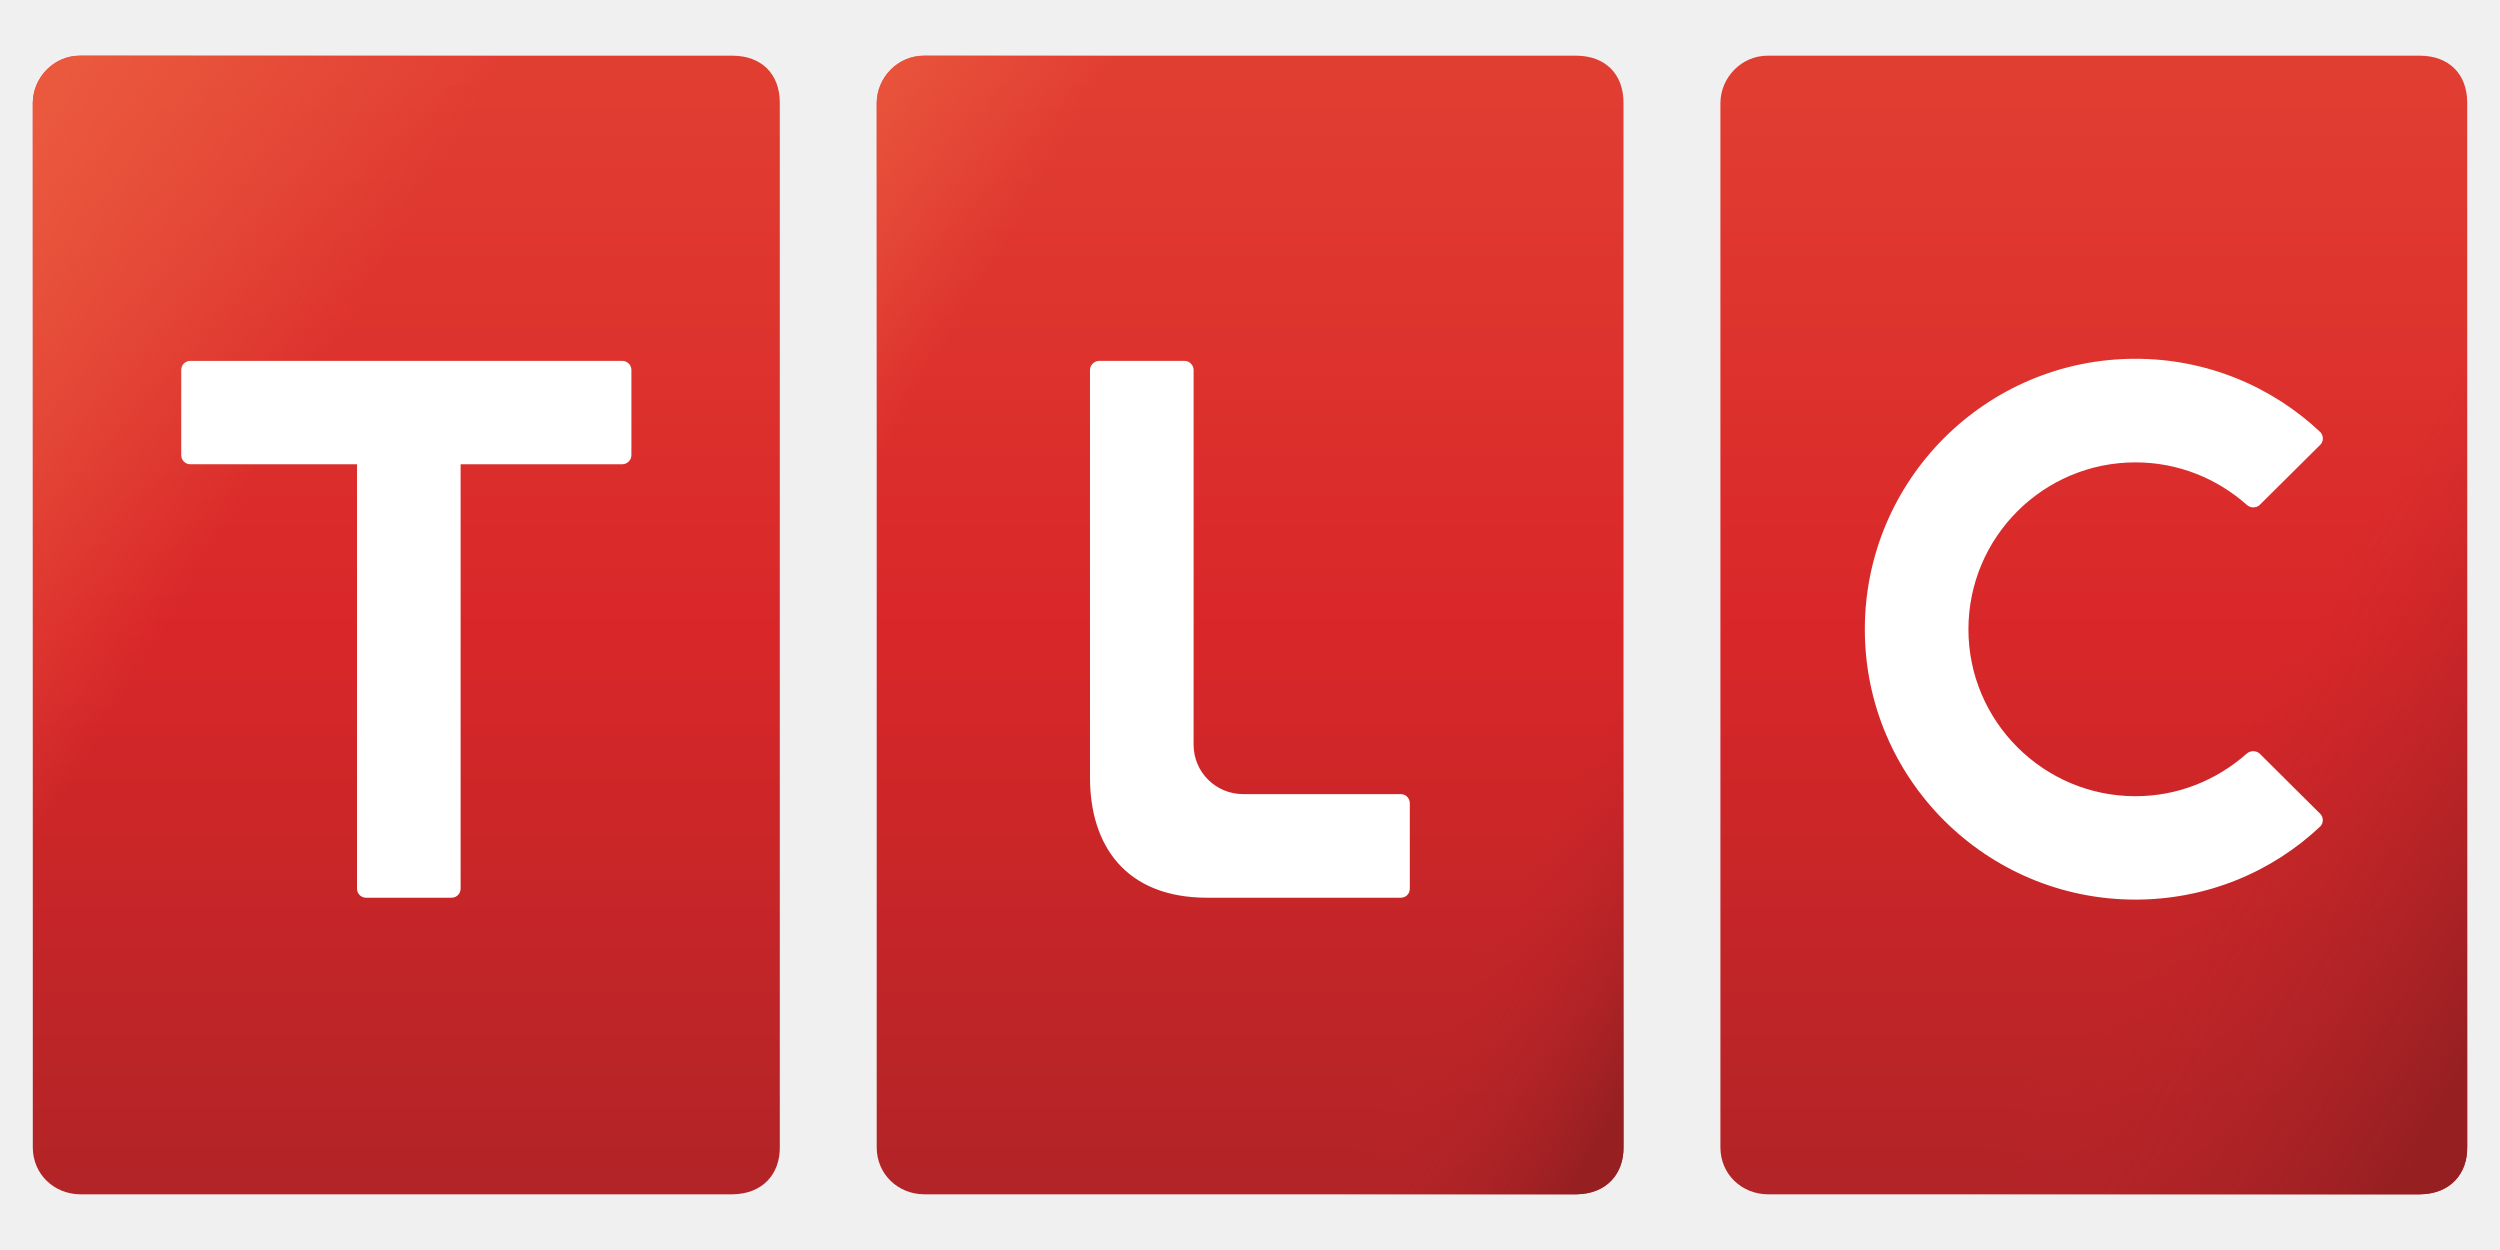
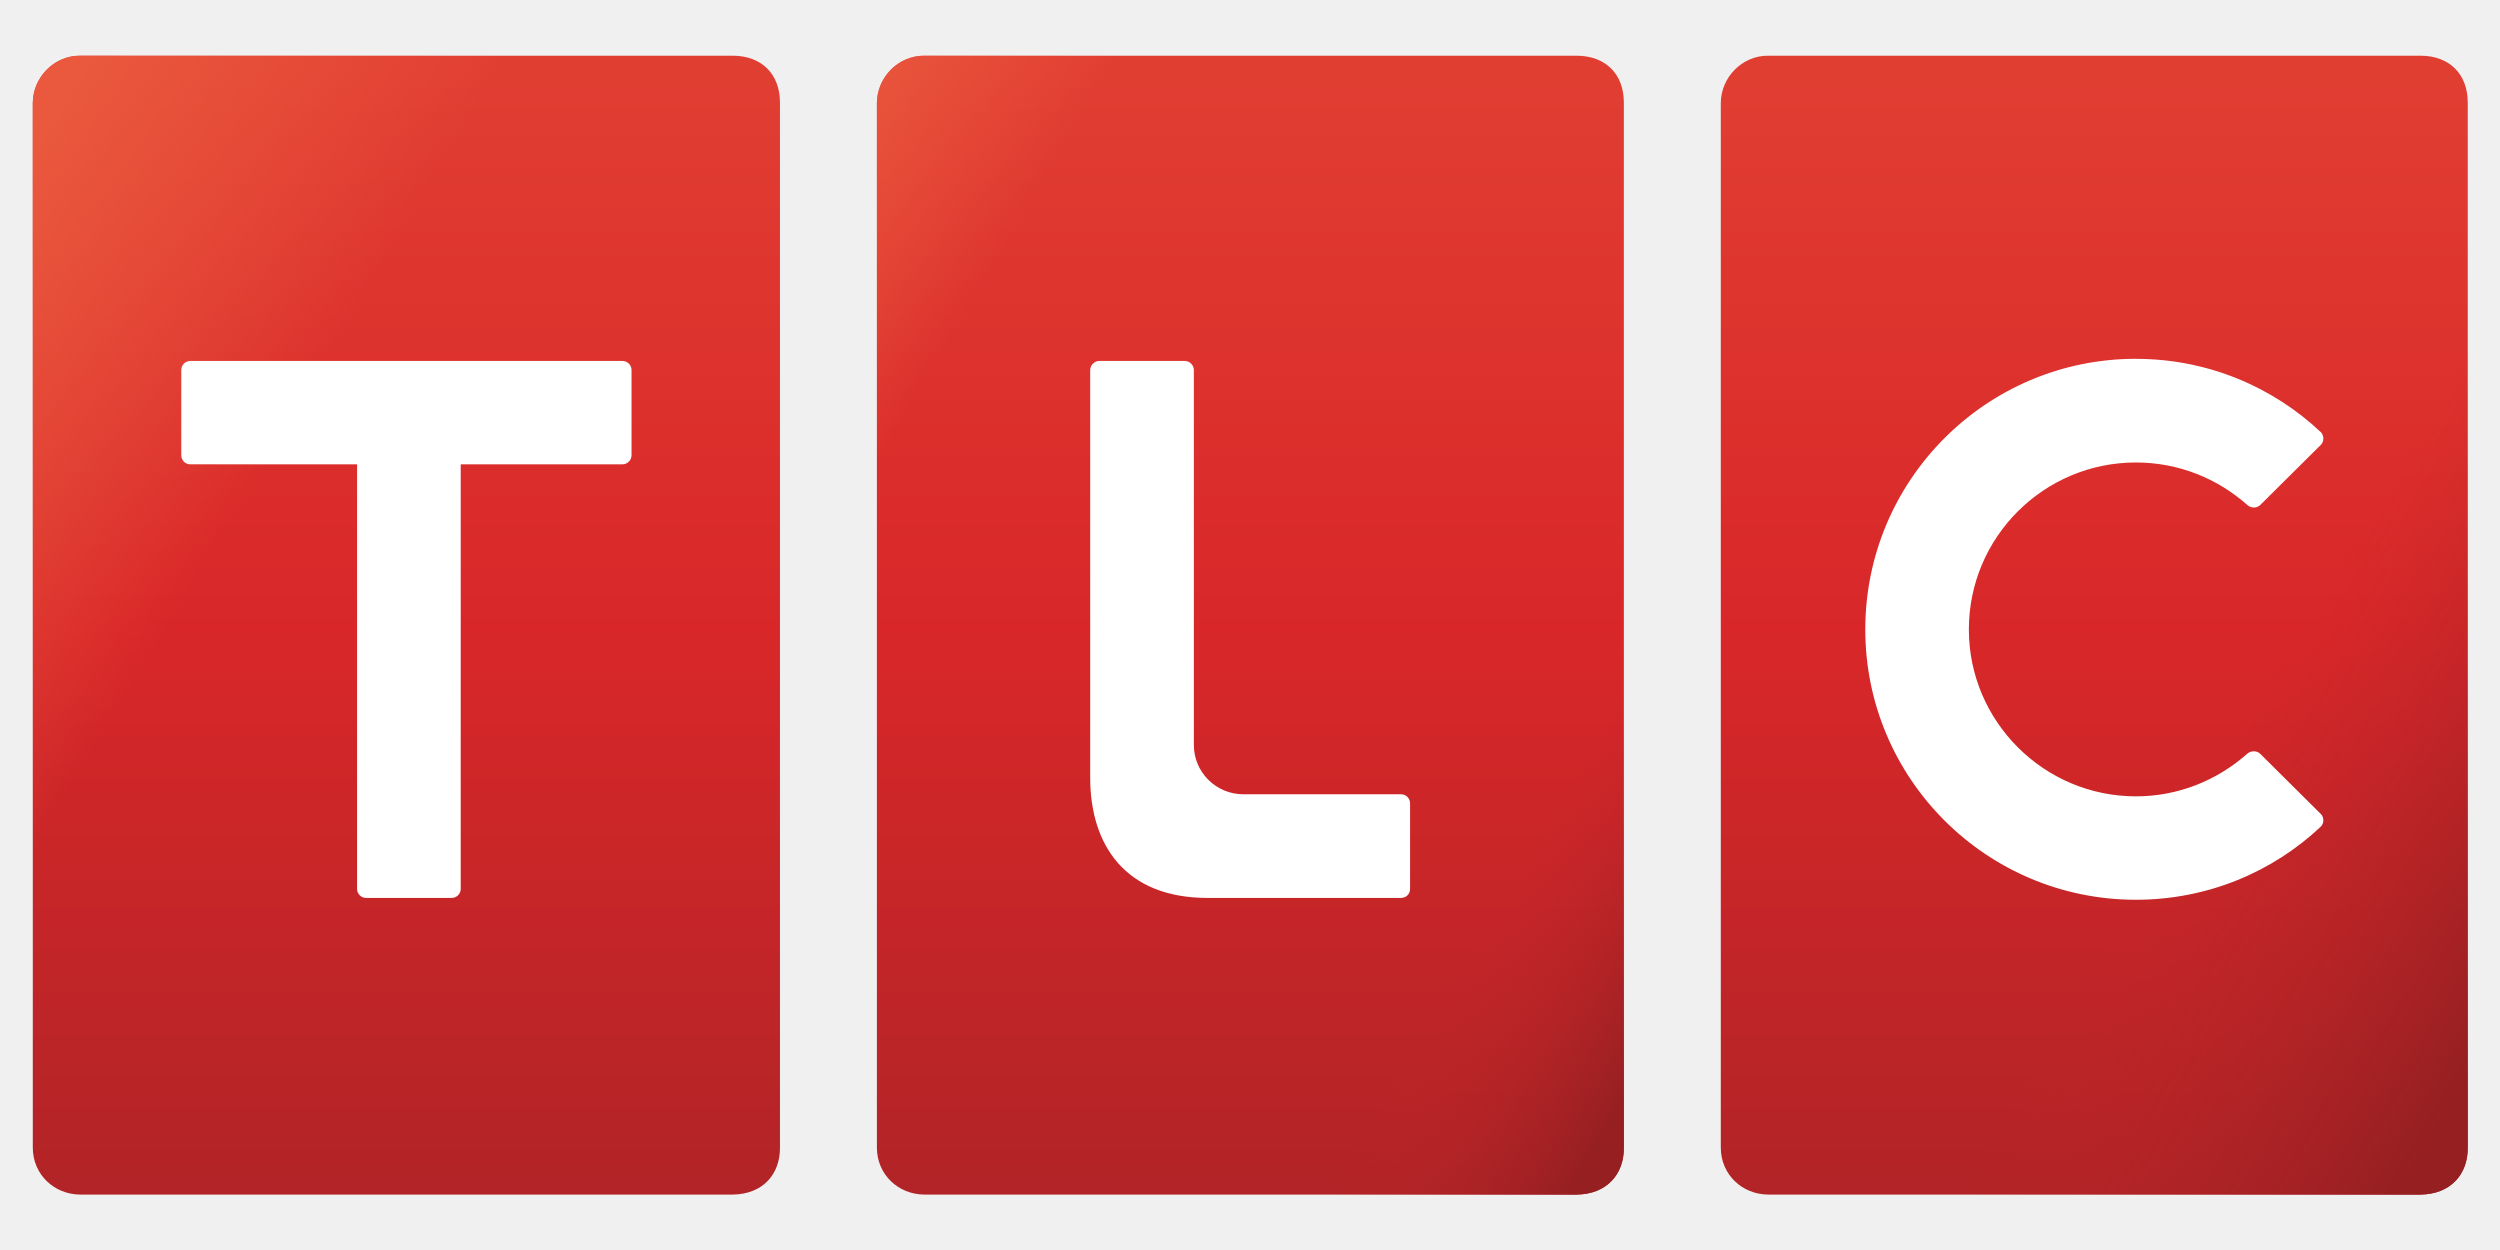
- <svg xmlns="http://www.w3.org/2000/svg" xmlns:xlink="http://www.w3.org/1999/xlink" version="1.1" width="128" height="64">
-   <defs id="defs2989">
-     <linearGradient x1="0" y1="0" x2="1" y2="0" id="linearGradient4140" gradientUnits="userSpaceOnUse" gradientTransform="matrix(2.8844,-4.1193,-4.1193,-2.8844,474.9,223.83)" spreadMethod="pad">
-       <stop id="stop4142" style="stop-color:#ea593e;stop-opacity:1" offset="0" />
-       <stop id="stop4144" style="stop-color:#ea593e;stop-opacity:0" offset="0.199" />
-       <stop id="stop4146" style="stop-color:#bf2529;stop-opacity:0" offset="0.825" />
-       <stop id="stop4148" style="stop-color:#951f21;stop-opacity:1" offset="1" />
+ <svg xmlns="http://www.w3.org/2000/svg" xmlns:xlink="http://www.w3.org/1999/xlink" width="128" height="64">
+   <defs>
+     <linearGradient x2="1" id="i" gradientUnits="userSpaceOnUse" gradientTransform="matrix(2.884 -4.119 -4.119 -2.884 474.9 223.83)">
+       <stop offset="0" stop-color="#ea593e" />
+       <stop offset=".199" stop-color="#ea593e" stop-opacity="0" />
+       <stop offset=".825" stop-color="#bf2529" stop-opacity="0" />
+       <stop offset="1" stop-color="#951f21" />
    </linearGradient>
-     <linearGradient x1="0" y1="0" x2="1" y2="0" id="linearGradient4031" gradientUnits="userSpaceOnUse" gradientTransform="matrix(2.8844,-4.1193,-4.1193,-2.8844,474.9,223.83)" spreadMethod="pad">
-       <stop id="stop4033" style="stop-color:#e13e32;stop-opacity:1" offset="0" />
-       <stop id="stop4035" style="stop-color:#d92729;stop-opacity:1" offset="0.5" />
-       <stop id="stop4037" style="stop-color:#b22427;stop-opacity:1" offset="1" />
+     <linearGradient x2="1" id="e" gradientUnits="userSpaceOnUse" gradientTransform="matrix(2.884 -4.119 -4.119 -2.884 474.9 223.83)">
+       <stop offset="0" stop-color="#e13e32" />
+       <stop offset=".5" stop-color="#d92729" />
+       <stop offset="1" stop-color="#b22427" />
    </linearGradient>
-     <linearGradient x1="0" y1="0" x2="1" y2="0" id="linearGradient4010" gradientUnits="userSpaceOnUse" gradientTransform="matrix(2.8844,-4.1193,-4.1193,-2.8844,474.9,223.83)" spreadMethod="pad">
-       <stop id="stop4012" style="stop-color:#ea593e;stop-opacity:1" offset="0" />
-       <stop id="stop4018" style="stop-color:#ea593e;stop-opacity:0" offset="0.145" />
-       <stop id="stop4016" style="stop-color:#bf2529;stop-opacity:0" offset="0.854" />
-       <stop id="stop4014" style="stop-color:#951f21;stop-opacity:1" offset="1" />
+     <linearGradient x2="1" id="g" gradientUnits="userSpaceOnUse" gradientTransform="matrix(2.884 -4.119 -4.119 -2.884 474.9 223.83)">
+       <stop offset="0" stop-color="#ea593e" />
+       <stop offset=".145" stop-color="#ea593e" stop-opacity="0" />
+       <stop offset=".854" stop-color="#bf2529" stop-opacity="0" />
+       <stop offset="1" stop-color="#951f21" />
    </linearGradient>
-     <linearGradient x1="0" y1="0" x2="1" y2="0" id="linearGradient3999" gradientUnits="userSpaceOnUse" gradientTransform="matrix(2.8844,-4.1193,-4.1193,-2.8844,474.9,223.83)" spreadMethod="pad">
-       <stop id="stop4001" style="stop-color:#e32a1e;stop-opacity:1" offset="0" />
-       <stop id="stop4005" style="stop-color:#db2828;stop-opacity:1" offset="0.5" />
-       <stop id="stop4003" style="stop-color:#d1292d;stop-opacity:1" offset="1" />
+     <linearGradient x2="1" gradientUnits="userSpaceOnUse" gradientTransform="matrix(2.884 -4.119 -4.119 -2.884 474.9 223.83)">
+       <stop offset="0" stop-color="#e32a1e" />
+       <stop offset=".5" stop-color="#db2828" />
+       <stop offset="1" stop-color="#d1292d" />
    </linearGradient>
-     <linearGradient x1="0" y1="0" x2="1" y2="0" id="linearGradient3908" gradientUnits="userSpaceOnUse" gradientTransform="matrix(2.8844,-4.1193,-4.1193,-2.8844,474.9,223.83)" spreadMethod="pad">
-       <stop id="stop3910" style="stop-color:#ea573d;stop-opacity:1" offset="0" />
-       <stop id="stop3912" style="stop-color:#e12f28;stop-opacity:0" offset="1" />
+     <linearGradient x2="1" gradientUnits="userSpaceOnUse" gradientTransform="matrix(2.884 -4.119 -4.119 -2.884 474.9 223.83)">
+       <stop offset="0" stop-color="#ea573d" />
+       <stop offset="1" stop-color="#e12f28" stop-opacity="0" />
    </linearGradient>
-     <linearGradient x1="0" y1="0" x2="1" y2="0" id="linearGradient149751-7-7" gradientUnits="userSpaceOnUse" gradientTransform="matrix(2.8844,-4.1193,-4.1193,-2.8844,474.9,223.83)" spreadMethod="pad">
-       <stop id="stop149753-4-1" style="stop-color:#e93a28;stop-opacity:1" offset="0" />
-       <stop id="stop149755-0-1" style="stop-color:#d51d29;stop-opacity:1" offset="1" />
+     <linearGradient x2="1" id="c" gradientUnits="userSpaceOnUse" gradientTransform="matrix(2.884 -4.119 -4.119 -2.884 474.9 223.83)">
+       <stop offset="0" stop-color="#e93a28" />
+       <stop offset="1" stop-color="#d51d29" />
    </linearGradient>
-     <linearGradient x1="0" y1="0" x2="1" y2="0" id="linearGradient149751-7-7-7" gradientUnits="userSpaceOnUse" gradientTransform="matrix(2.8844,-4.1193,-4.1193,-2.8844,474.9,223.83)" spreadMethod="pad">
-       <stop id="stop149753-4-1-6" style="stop-color:#e93a28;stop-opacity:1" offset="0" />
-       <stop id="stop149755-0-1-1" style="stop-color:#d51d29;stop-opacity:1" offset="1" />
+     <linearGradient x2="1" id="b" gradientUnits="userSpaceOnUse" gradientTransform="matrix(2.884 -4.119 -4.119 -2.884 474.9 223.83)">
+       <stop offset="0" stop-color="#e93a28" />
+       <stop offset="1" stop-color="#d51d29" />
    </linearGradient>
-     <linearGradient x1="0" y1="0" x2="1" y2="0" id="linearGradient149751-7-7-7-3" gradientUnits="userSpaceOnUse" gradientTransform="matrix(2.8844,-4.1193,-4.1193,-2.8844,474.9,223.83)" spreadMethod="pad">
-       <stop id="stop149753-4-1-6-2" style="stop-color:#e93a28;stop-opacity:1" offset="0" />
-       <stop id="stop149755-0-1-1-2" style="stop-color:#d51d29;stop-opacity:1" offset="1" />
+     <linearGradient x2="1" id="a" gradientUnits="userSpaceOnUse" gradientTransform="matrix(2.884 -4.119 -4.119 -2.884 474.9 223.83)">
+       <stop offset="0" stop-color="#e93a28" />
+       <stop offset="1" stop-color="#d51d29" />
    </linearGradient>
-     <linearGradient x1="0" y1="0" x2="1" y2="0" id="linearGradient3073" xlink:href="#linearGradient149751-7-7-7-3" gradientUnits="userSpaceOnUse" gradientTransform="matrix(0.6625061,166.6203,-115.9334,0.9521579,307.8011,1.358027)" spreadMethod="pad" />
-     <linearGradient x1="0" y1="0" x2="1" y2="0" id="linearGradient3075" xlink:href="#linearGradient149751-7-7-7" gradientUnits="userSpaceOnUse" gradientTransform="matrix(0.6625061,166.6203,-115.9334,0.9521579,181.8058,1.358027)" spreadMethod="pad" />
-     <linearGradient x1="0" y1="0" x2="1" y2="0" id="linearGradient3077" xlink:href="#linearGradient149751-7-7" gradientUnits="userSpaceOnUse" gradientTransform="matrix(0.6625061,166.6203,-115.9334,0.9521579,55.811,1.358688)" spreadMethod="pad" />
-     <linearGradient x1="0" y1="0" x2="1" y2="0" id="linearGradient3032" xlink:href="#linearGradient149751-7-7" gradientUnits="userSpaceOnUse" gradientTransform="matrix(0.6625061,166.6203,-115.9334,0.9521579,56.811,2.358688)" spreadMethod="pad" />
-     <linearGradient x1="0" y1="0" x2="1" y2="0" id="linearGradient3035" xlink:href="#linearGradient149751-7-7-7" gradientUnits="userSpaceOnUse" gradientTransform="matrix(0.6625061,166.6203,-115.9334,0.9521579,182.8058,2.358026)" spreadMethod="pad" />
-     <linearGradient x1="0" y1="0" x2="1" y2="0" id="linearGradient3038" xlink:href="#linearGradient149751-7-7-7-3" gradientUnits="userSpaceOnUse" gradientTransform="matrix(0.6625061,166.6203,-115.9334,0.9521579,308.8011,2.358026)" spreadMethod="pad" />
-     <linearGradient x1="0" y1="0" x2="1" y2="0" id="linearGradient3055" xlink:href="#linearGradient149751-7-7-7-3" gradientUnits="userSpaceOnUse" gradientTransform="matrix(0.6625061,166.6203,-115.9334,0.9521579,308.8011,2.358026)" spreadMethod="pad" />
-     <linearGradient x1="0" y1="0" x2="1" y2="0" id="linearGradient3057" xlink:href="#linearGradient149751-7-7-7" gradientUnits="userSpaceOnUse" gradientTransform="matrix(0.6625061,166.6203,-115.9334,0.9521579,182.8058,2.358026)" spreadMethod="pad" />
-     <linearGradient x1="0" y1="0" x2="1" y2="0" id="linearGradient3059" xlink:href="#linearGradient149751-7-7" gradientUnits="userSpaceOnUse" gradientTransform="matrix(0.6625061,166.6203,-115.9334,0.9521579,56.811,2.358688)" spreadMethod="pad" />
-     <linearGradient x1="0" y1="0" x2="1" y2="0" id="linearGradient3098-1" xlink:href="#linearGradient149751-7-7-74" gradientUnits="userSpaceOnUse" gradientTransform="matrix(0.6625061,166.6203,-115.9334,0.9521579,56.811,2.358688)" spreadMethod="pad" />
-     <linearGradient x1="0" y1="0" x2="1" y2="0" id="linearGradient149751-7-7-74" gradientUnits="userSpaceOnUse" gradientTransform="matrix(2.8844,-4.1193,-4.1193,-2.8844,474.9,223.83)" spreadMethod="pad">
-       <stop id="stop149753-4-1-0" style="stop-color:#79e928;stop-opacity:0.699" offset="0" />
-       <stop id="stop149755-0-1-9" style="stop-color:#1dbcd5;stop-opacity:0" offset="1" />
+     <linearGradient x2="1" xlink:href="#a" gradientUnits="userSpaceOnUse" gradientTransform="matrix(.663 166.62 -115.933 .952 307.801 1.358)" />
+     <linearGradient x2="1" xlink:href="#b" gradientUnits="userSpaceOnUse" gradientTransform="matrix(.663 166.62 -115.933 .952 181.806 1.358)" />
+     <linearGradient x2="1" xlink:href="#c" gradientUnits="userSpaceOnUse" gradientTransform="matrix(.663 166.62 -115.933 .952 55.811 1.359)" />
+     <linearGradient x2="1" xlink:href="#c" gradientUnits="userSpaceOnUse" gradientTransform="matrix(.663 166.62 -115.933 .952 56.811 2.359)" />
+     <linearGradient x2="1" xlink:href="#b" gradientUnits="userSpaceOnUse" gradientTransform="matrix(.663 166.62 -115.933 .952 182.806 2.358)" />
+     <linearGradient x2="1" xlink:href="#a" gradientUnits="userSpaceOnUse" gradientTransform="matrix(.663 166.62 -115.933 .952 308.801 2.358)" />
+     <linearGradient x2="1" xlink:href="#a" gradientUnits="userSpaceOnUse" gradientTransform="matrix(.663 166.62 -115.933 .952 308.801 2.358)" />
+     <linearGradient x2="1" xlink:href="#b" gradientUnits="userSpaceOnUse" gradientTransform="matrix(.663 166.62 -115.933 .952 182.806 2.358)" />
+     <linearGradient x2="1" xlink:href="#c" gradientUnits="userSpaceOnUse" gradientTransform="matrix(.663 166.62 -115.933 .952 56.811 2.359)" />
+     <linearGradient x2="1" xlink:href="#d" gradientUnits="userSpaceOnUse" gradientTransform="matrix(.663 166.62 -115.933 .952 56.811 2.359)" />
+     <linearGradient x2="1" id="d" gradientUnits="userSpaceOnUse" gradientTransform="matrix(2.884 -4.119 -4.119 -2.884 474.9 223.83)">
+       <stop offset="0" stop-color="#79e928" stop-opacity=".699" />
+       <stop offset="1" stop-color="#1dbcd5" stop-opacity="0" />
    </linearGradient>
-     <linearGradient x1="0" y1="0" x2="1" y2="0" id="linearGradient3927" xlink:href="#linearGradient4031" gradientUnits="userSpaceOnUse" gradientTransform="matrix(0.6624311,166.6203,-115.9203,0.9521579,307.7663,1.358023)" spreadMethod="pad" />
-     <linearGradient x1="0" y1="0" x2="1" y2="0" id="linearGradient149751-7-7-2" gradientUnits="userSpaceOnUse" gradientTransform="matrix(2.8844,-4.1193,-4.1193,-2.8844,474.9,223.83)" spreadMethod="pad">
-       <stop id="stop149753-4-1-4" style="stop-color:#e93a28;stop-opacity:1" offset="0" />
-       <stop id="stop149755-0-1-5" style="stop-color:#d51d29;stop-opacity:1" offset="1" />
+     <linearGradient x2="1" id="j" xlink:href="#e" gradientUnits="userSpaceOnUse" gradientTransform="matrix(.662 166.62 -115.92 .952 307.766 1.358)" />
+     <linearGradient x2="1" gradientUnits="userSpaceOnUse" gradientTransform="matrix(2.884 -4.119 -4.119 -2.884 474.9 223.83)">
+       <stop offset="0" stop-color="#e93a28" />
+       <stop offset="1" stop-color="#d51d29" />
    </linearGradient>
-     <linearGradient x1="0" y1="0" x2="1" y2="0" id="linearGradient149751-7-7-7-1" gradientUnits="userSpaceOnUse" gradientTransform="matrix(2.8844,-4.1193,-4.1193,-2.8844,474.9,223.83)" spreadMethod="pad">
-       <stop id="stop149753-4-1-6-7" style="stop-color:#e93a28;stop-opacity:1" offset="0" />
-       <stop id="stop149755-0-1-1-1" style="stop-color:#d51d29;stop-opacity:1" offset="1" />
+     <linearGradient x2="1" gradientUnits="userSpaceOnUse" gradientTransform="matrix(2.884 -4.119 -4.119 -2.884 474.9 223.83)">
+       <stop offset="0" stop-color="#e93a28" />
+       <stop offset="1" stop-color="#d51d29" />
    </linearGradient>
-     <linearGradient x1="0" y1="0" x2="1" y2="0" id="linearGradient3927-1" xlink:href="#linearGradient149751-7-7-7-3-5" gradientUnits="userSpaceOnUse" gradientTransform="matrix(0.6624311,166.6203,-115.9203,0.9521579,307.7663,1.358023)" spreadMethod="pad" />
-     <linearGradient x1="0" y1="0" x2="1" y2="0" id="linearGradient149751-7-7-7-3-5" gradientUnits="userSpaceOnUse" gradientTransform="matrix(2.8844,-4.1193,-4.1193,-2.8844,474.9,223.83)" spreadMethod="pad">
-       <stop id="stop149753-4-1-6-2-2" style="stop-color:#e93a28;stop-opacity:1" offset="0" />
-       <stop id="stop149755-0-1-1-2-7" style="stop-color:#d51d29;stop-opacity:1" offset="1" />
+     <linearGradient x2="1" xlink:href="#f" gradientUnits="userSpaceOnUse" gradientTransform="matrix(.662 166.62 -115.92 .952 307.766 1.358)" />
+     <linearGradient x2="1" id="f" gradientUnits="userSpaceOnUse" gradientTransform="matrix(2.884 -4.119 -4.119 -2.884 474.9 223.83)">
+       <stop offset="0" stop-color="#e93a28" />
+       <stop offset="1" stop-color="#d51d29" />
    </linearGradient>
-     <linearGradient x1="-0.002" y1="2.611" x2="1.904" y2="0.385" id="linearGradient4008" xlink:href="#linearGradient4010" gradientUnits="userSpaceOnUse" gradientTransform="matrix(0.6624311,166.6203,-115.9203,0.9521579,307.7663,1.35803)" spreadMethod="pad" />
-     <linearGradient x1="0" y1="0" x2="1" y2="0" id="linearGradient3927-8" xlink:href="#linearGradient4031-2" gradientUnits="userSpaceOnUse" gradientTransform="matrix(0.6624311,166.6203,-115.9203,0.9521579,307.7663,1.358023)" spreadMethod="pad" />
-     <linearGradient x1="0" y1="0" x2="1" y2="0" id="linearGradient4031-2" gradientUnits="userSpaceOnUse" gradientTransform="matrix(2.8844,-4.1193,-4.1193,-2.8844,474.9,223.83)" spreadMethod="pad">
-       <stop id="stop4033-4" style="stop-color:#e13e32;stop-opacity:1" offset="0" />
-       <stop id="stop4035-5" style="stop-color:#d92729;stop-opacity:1" offset="0.5" />
-       <stop id="stop4037-2" style="stop-color:#b22427;stop-opacity:1" offset="1" />
+     <linearGradient x1="-.002" y1="2.611" x2="1.904" y2=".385" id="k" xlink:href="#g" gradientUnits="userSpaceOnUse" gradientTransform="matrix(.662 166.62 -115.92 .952 307.766 1.358)" />
+     <linearGradient x2="1" xlink:href="#h" gradientUnits="userSpaceOnUse" gradientTransform="matrix(.662 166.62 -115.92 .952 307.766 1.358)" />
+     <linearGradient x2="1" id="h" gradientUnits="userSpaceOnUse" gradientTransform="matrix(2.884 -4.119 -4.119 -2.884 474.9 223.83)">
+       <stop offset="0" stop-color="#e13e32" />
+       <stop offset=".5" stop-color="#d92729" />
+       <stop offset="1" stop-color="#b22427" />
    </linearGradient>
-     <linearGradient x1="0" y1="0" x2="1" y2="0" id="linearGradient4098" xlink:href="#linearGradient4031-2" gradientUnits="userSpaceOnUse" gradientTransform="matrix(0.6624311,166.6203,-115.9203,0.9521579,307.7663,1.358024)" spreadMethod="pad" />
-     <linearGradient x1="-0.002" y1="1.632" x2="0.887" y2="0.574" id="linearGradient4138" xlink:href="#linearGradient4140" gradientUnits="userSpaceOnUse" gradientTransform="matrix(0.6624311,166.6203,-115.9203,0.9521579,307.7663,1.358024)" spreadMethod="pad" />
+     <linearGradient x2="1" xlink:href="#h" gradientUnits="userSpaceOnUse" gradientTransform="matrix(.662 166.62 -115.92 .952 307.766 1.358)" />
+     <linearGradient x1="-.002" y1="1.632" x2=".887" y2=".574" id="l" xlink:href="#i" gradientUnits="userSpaceOnUse" gradientTransform="matrix(.662 166.62 -115.92 .952 307.766 1.358)" />
  </defs>
-   <g id="g4156" transform="matrix(0.3429219,0,0,0.3429219,1.679216,2.851639)">
-     <rect width="86.81" height="98.773" x="14.417" y="41.166" id="rect4050" style="fill:#ffffff;fill-opacity:1;stroke:none" />
-     <rect width="64.417" height="101.84" x="151.227" y="38.712" id="rect4052" style="fill:#ffffff;fill-opacity:1;stroke:none" />
-     <rect width="73.313" height="107.362" x="272.393" y="29.816" id="rect4054" style="fill:#ffffff;fill-opacity:1;stroke:none" />
-     <path d="M 7.031,0 C 3.163,-0.002 0.038,3.236 0,7.031 l 0,155.938 C -0.002,167.065 3.244,169.962 7.031,170 L 104.5,170 c 4.529,-0.059 7.073,-3.096 7.031,-7.031 l 0,-155.938 C 111.533,2.654 108.729,0.018 104.5,0 Z m 126,0 C 129.163,-0.002 126.038,3.236 126,7.031 l 0,155.938 c -0.002,4.096 3.244,6.993 7.031,7.031 l 97.438,0 c 4.529,-0.059 7.073,-3.096 7.031,-7.031 l 0,-155.938 C 237.502,2.654 234.697,0.018 230.469,0 Z M 259,0 c -3.868,-0.002 -6.993,3.236 -7.031,7.031 l 0,155.938 c -0.002,4.096 3.244,6.993 7.031,7.031 l 97.438,0 c 4.529,-0.059 7.073,-3.096 7.031,-7.031 l 0,-155.938 C 363.471,2.654 360.666,0.018 356.438,0 Z m 54.938,45.25 c 10.71,0 20.451,4.184 27.656,11 0.428,0.545 0.436,1.306 -0.031,1.812 l -9.062,9 c -0.497,0.497 -1.388,0.514 -1.938,0 -4.44,-3.934 -10.238,-6.344 -16.625,-6.344 -13.748,0 -24.938,11.149 -24.938,24.938 0,13.71 11.19,24.906 24.938,24.906 6.378,0 12.156,-2.419 16.594,-6.344 0.545,-0.506 1.462,-0.506 1.969,0 l 9.062,9 c 0.467,0.506 0.46,1.306 0.031,1.812 C 334.389,121.847 324.647,126 313.938,126 291.622,126 273.531,107.936 273.531,85.656 273.531,63.338 291.622,45.25 313.938,45.25 Z M 23.5,45.562 l 64.5,0 c 0.74,0 1.375,0.604 1.375,1.344 l 0,12.719 C 89.375,60.404 88.74,61 88,61 l -24.125,0 0,63.375 c 0,0.74 -0.604,1.344 -1.344,1.344 l -12.781,0 c -0.74,0 -1.344,-0.604 -1.344,-1.344 L 48.406,61 23.5,61 c -0.74,0 -1.344,-0.596 -1.344,-1.375 l 0,-12.719 c 0,-0.74 0.604,-1.344 1.344,-1.344 z m 135.719,0 12.719,0 c 0.779,0 1.375,0.635 1.375,1.375 l 0,55.938 c 0,4.09 3.317,7.375 7.406,7.375 l 23.531,0 c 0.779,0 1.344,0.635 1.344,1.375 l 0,12.75 c 0,0.74 -0.565,1.344 -1.344,1.344 l -28.906,0 c -12.19,0 -17.5,-7.811 -17.5,-17.938 l 0,-60.844 c 0,-0.74 0.635,-1.375 1.375,-1.375 z" id="path149757-5-4-1" style="display:inline;fill:url(#linearGradient3927);stroke:none" />
-     <path d="M 7.031,0 C 3.163,-0.002 0.038,3.236 0,7.031 l 0,155.938 C -0.002,167.065 3.244,169.962 7.031,170 L 104.5,170 c 4.529,-0.059 7.073,-3.096 7.031,-7.031 l 0,-155.938 C 111.533,2.654 108.729,0.018 104.5,0 Z M 259,0 c -3.868,-0.002 -6.993,3.236 -7.031,7.031 l 0,155.938 c -0.002,4.096 3.244,6.993 7.031,7.031 l 97.438,0 c 4.529,-0.059 7.073,-3.096 7.031,-7.031 l 0,-155.938 C 363.471,2.654 360.666,0.018 356.438,0 Z m 54.938,45.25 c 10.71,0 20.451,4.184 27.656,11 0.428,0.545 0.436,1.306 -0.031,1.812 l -9.062,9 c -0.497,0.497 -1.388,0.514 -1.938,0 -4.44,-3.934 -10.238,-6.344 -16.625,-6.344 -13.748,0 -24.938,11.149 -24.938,24.938 0,13.71 11.19,24.906 24.938,24.906 6.378,0 12.156,-2.419 16.594,-6.344 0.545,-0.506 1.462,-0.506 1.969,0 l 9.062,9 c 0.467,0.506 0.46,1.306 0.031,1.812 C 334.389,121.847 324.647,126 313.938,126 291.622,126 273.531,107.936 273.531,85.656 273.531,63.338 291.622,45.25 313.938,45.25 Z M 23.5,45.562 l 64.5,0 c 0.74,0 1.375,0.604 1.375,1.344 l 0,12.719 C 89.375,60.404 88.74,61 88,61 l -24.125,0 0,63.375 c 0,0.74 -0.604,1.344 -1.344,1.344 l -12.781,0 c -0.74,0 -1.344,-0.604 -1.344,-1.344 L 48.406,61 23.5,61 c -0.74,0 -1.344,-0.596 -1.344,-1.375 l 0,-12.719 c 0,-0.74 0.604,-1.344 1.344,-1.344 z" id="path149757-5-4-1-6" style="display:inline;fill:url(#linearGradient4008);fill-opacity:1;stroke:none" />
-     <path d="M 133.031,6.9448316e-7 C 129.163,-0.002 126.038,3.236 126,7.031 l 0,155.937 c -0.002,4.096 3.244,6.993 7.031,7.031 l 97.438,0 c 4.529,-0.059 7.073,-3.096 7.031,-7.031 l 0,-155.937 C 237.502,2.654 234.697,0.018 230.469,6.9448316e-7 Z M 159.219,45.563 l 12.719,0 c 0.779,0 1.375,0.635 1.375,1.375 l 0,55.937 c 0,4.09 3.317,7.375 7.406,7.375 l 23.531,0 c 0.779,0 1.344,0.635 1.344,1.375 l 0,12.75 c 0,0.74 -0.565,1.344 -1.344,1.344 l -28.906,0 c -12.19,0 -17.5,-7.811 -17.5,-17.938 l 0,-60.844 c 0,-0.74 0.635,-1.375 1.375,-1.375 z" id="path149757-5-4-1-9" style="display:inline;fill:url(#linearGradient4138);fill-opacity:1;stroke:none" />
-   </g>
+   <path fill="#fff" d="M6.623 16.968h29.77V50.84H6.623zm46.915-.84h22.09V51.05h-22.09zm41.552-3.052h25.14v36.817H95.09z" />
+   <path d="M7.03 0C3.164-.002.04 3.236 0 7.03v155.94c-.002 4.095 3.244 6.992 7.03 7.03h97.47c4.53-.06 7.073-3.096 7.03-7.03V7.03c.003-4.376-2.8-7.012-7.03-7.03zm126 0c-3.867-.002-6.992 3.236-7.03 7.03v155.94c-.002 4.095 3.244 6.992 7.03 7.03h97.44c4.528-.06 7.072-3.096 7.03-7.03V7.03c.002-4.376-2.803-7.012-7.03-7.03zM259 0c-3.868-.002-6.993 3.236-7.03 7.03v155.94c-.003 4.095 3.242 6.992 7.03 7.03h97.438c4.53-.06 7.073-3.096 7.03-7.03V7.03c.003-4.376-2.802-7.012-7.03-7.03zm54.938 45.25c10.71 0 20.45 4.184 27.656 11 .428.545.436 1.306-.03 1.813l-9.064 9c-.497.496-1.388.514-1.937 0-4.44-3.934-10.238-6.344-16.625-6.344C300.19 60.72 289 71.86 289 85.65c0 13.71 11.19 24.906 24.938 24.906 6.378 0 12.156-2.42 16.593-6.343.55-.508 1.47-.508 1.97 0l9.07 9c.466.505.46 1.305.03 1.81-7.205 6.817-16.947 10.97-27.657 10.97-22.315 0-40.406-18.064-40.406-40.344 0-22.32 18.092-40.407 40.408-40.407zM23.5 45.563H88c.74 0 1.375.603 1.375 1.343v12.72C89.375 60.403 88.74 61 88 61H63.875v63.375c0 .74-.604 1.344-1.344 1.344H49.75c-.74 0-1.344-.61-1.344-1.35V61H23.5c-.74 0-1.344-.596-1.344-1.375v-12.72c0-.74.604-1.343 1.344-1.343zm135.72 0h12.718c.778 0 1.375.634 1.375 1.374v55.938c0 4.09 3.316 7.375 7.406 7.375h23.53c.78 0 1.34.635 1.34 1.375v12.75c0 .74-.567 1.344-1.346 1.344H175.34c-12.19 0-17.5-7.818-17.5-17.94V46.932c0-.74.636-1.374 1.376-1.374z" fill="url(#j)" transform="matrix(.343 0 0 .343 1.679 2.852)" />
+   <path d="M7.03 0C3.164-.002.04 3.236 0 7.03v155.94c-.002 4.095 3.244 6.992 7.03 7.03h97.47c4.53-.06 7.073-3.096 7.03-7.03V7.03c.003-4.376-2.8-7.012-7.03-7.03zM259 0c-3.868-.002-6.993 3.236-7.03 7.03v155.94c-.003 4.095 3.242 6.992 7.03 7.03h97.438c4.53-.06 7.073-3.096 7.03-7.03V7.03c.003-4.376-2.802-7.012-7.03-7.03zm54.938 45.25c10.71 0 20.45 4.184 27.656 11 .428.545.436 1.306-.03 1.813l-9.064 9c-.497.496-1.388.514-1.937 0-4.44-3.934-10.238-6.344-16.625-6.344C300.19 60.72 289 71.86 289 85.65c0 13.71 11.19 24.906 24.938 24.906 6.378 0 12.156-2.42 16.593-6.343.55-.508 1.47-.508 1.97 0l9.07 9c.466.505.46 1.305.03 1.81-7.205 6.817-16.947 10.97-27.657 10.97-22.315 0-40.406-18.064-40.406-40.344 0-22.32 18.092-40.407 40.408-40.407zM23.5 45.563H88c.74 0 1.375.603 1.375 1.343v12.72C89.375 60.403 88.74 61 88 61H63.875v63.375c0 .74-.604 1.344-1.344 1.344H49.75c-.74 0-1.344-.61-1.344-1.35V61H23.5c-.74 0-1.344-.596-1.344-1.375v-12.72c0-.74.604-1.343 1.344-1.343z" fill="url(#k)" transform="matrix(.343 0 0 .343 1.679 2.852)" />
+   <path d="M133.03 0c-3.867-.002-6.992 3.236-7.03 7.03v155.94c-.002 4.095 3.244 6.992 7.03 7.03h97.44c4.528-.06 7.072-3.096 7.03-7.03V7.03c.002-4.376-2.803-7.012-7.03-7.03zm26.19 45.563h12.718c.778 0 1.375.634 1.375 1.375v55.937c0 4.09 3.316 7.375 7.406 7.375h23.53c.78 0 1.34.635 1.34 1.375v12.75c0 .74-.567 1.344-1.346 1.344H175.34c-12.19 0-17.5-7.818-17.5-17.94V46.94c0-.74.636-1.375 1.376-1.375z" fill="url(#l)" transform="matrix(.343 0 0 .343 1.679 2.852)" />
</svg>
